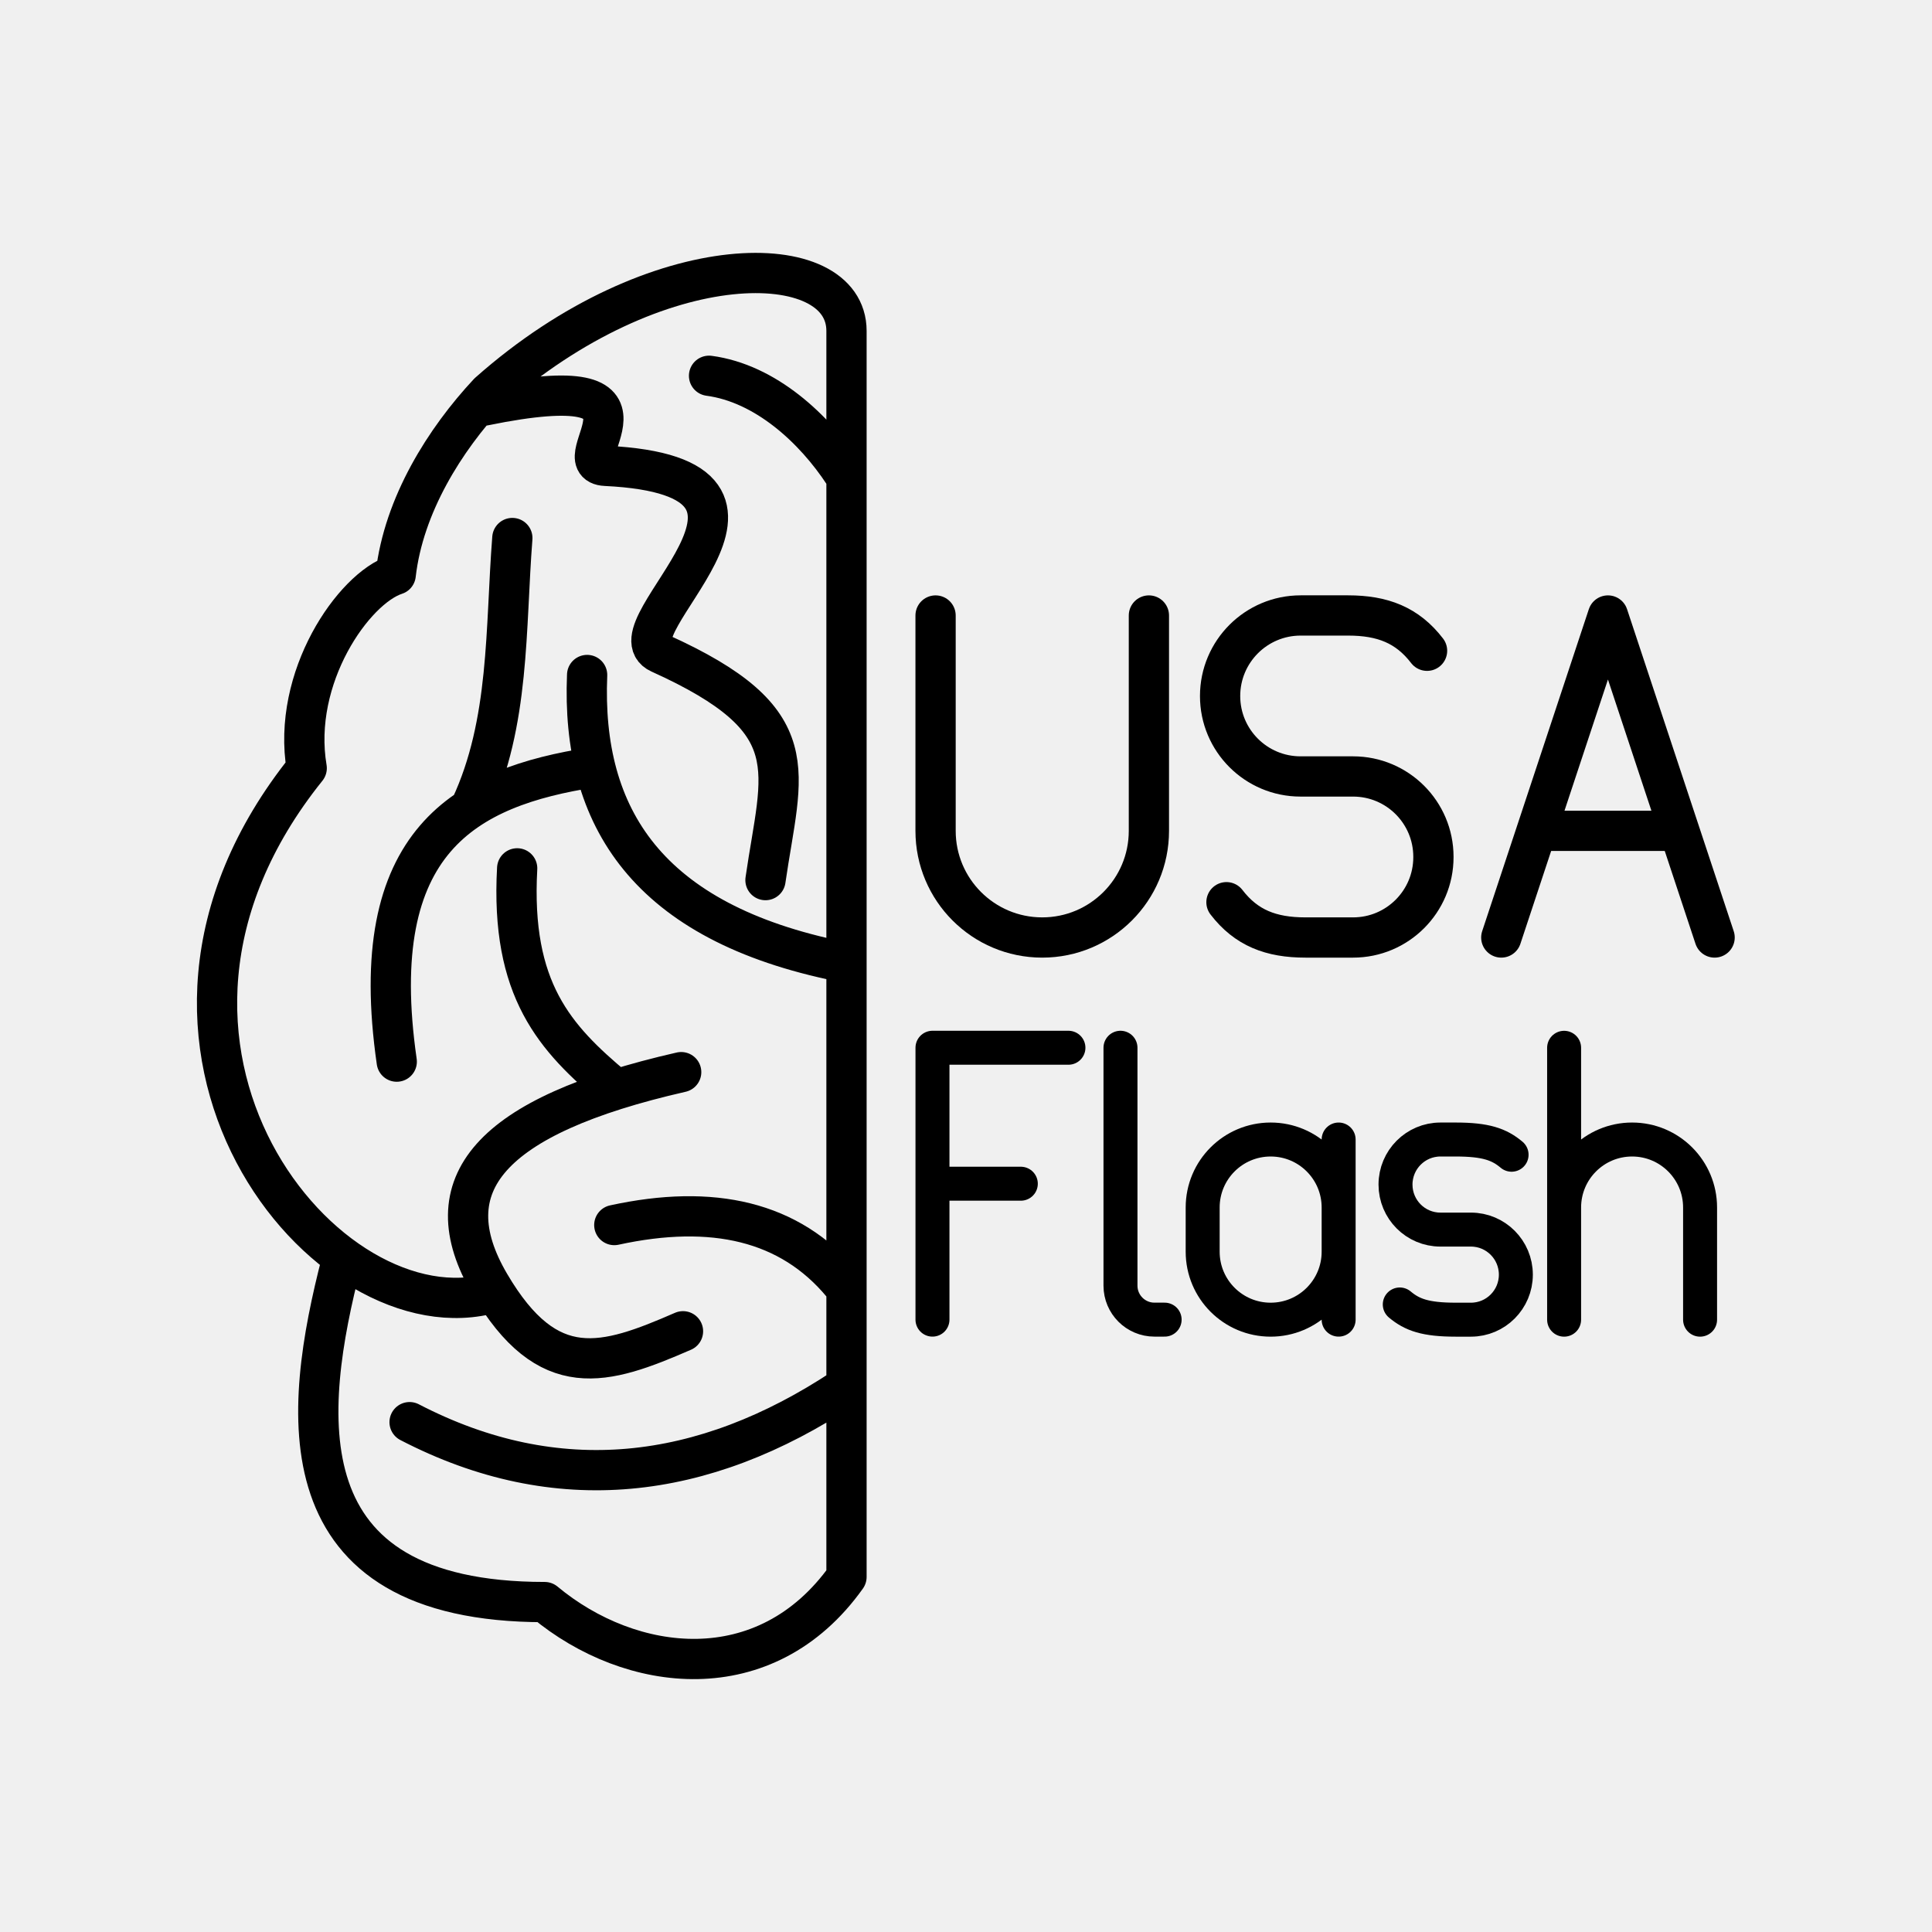
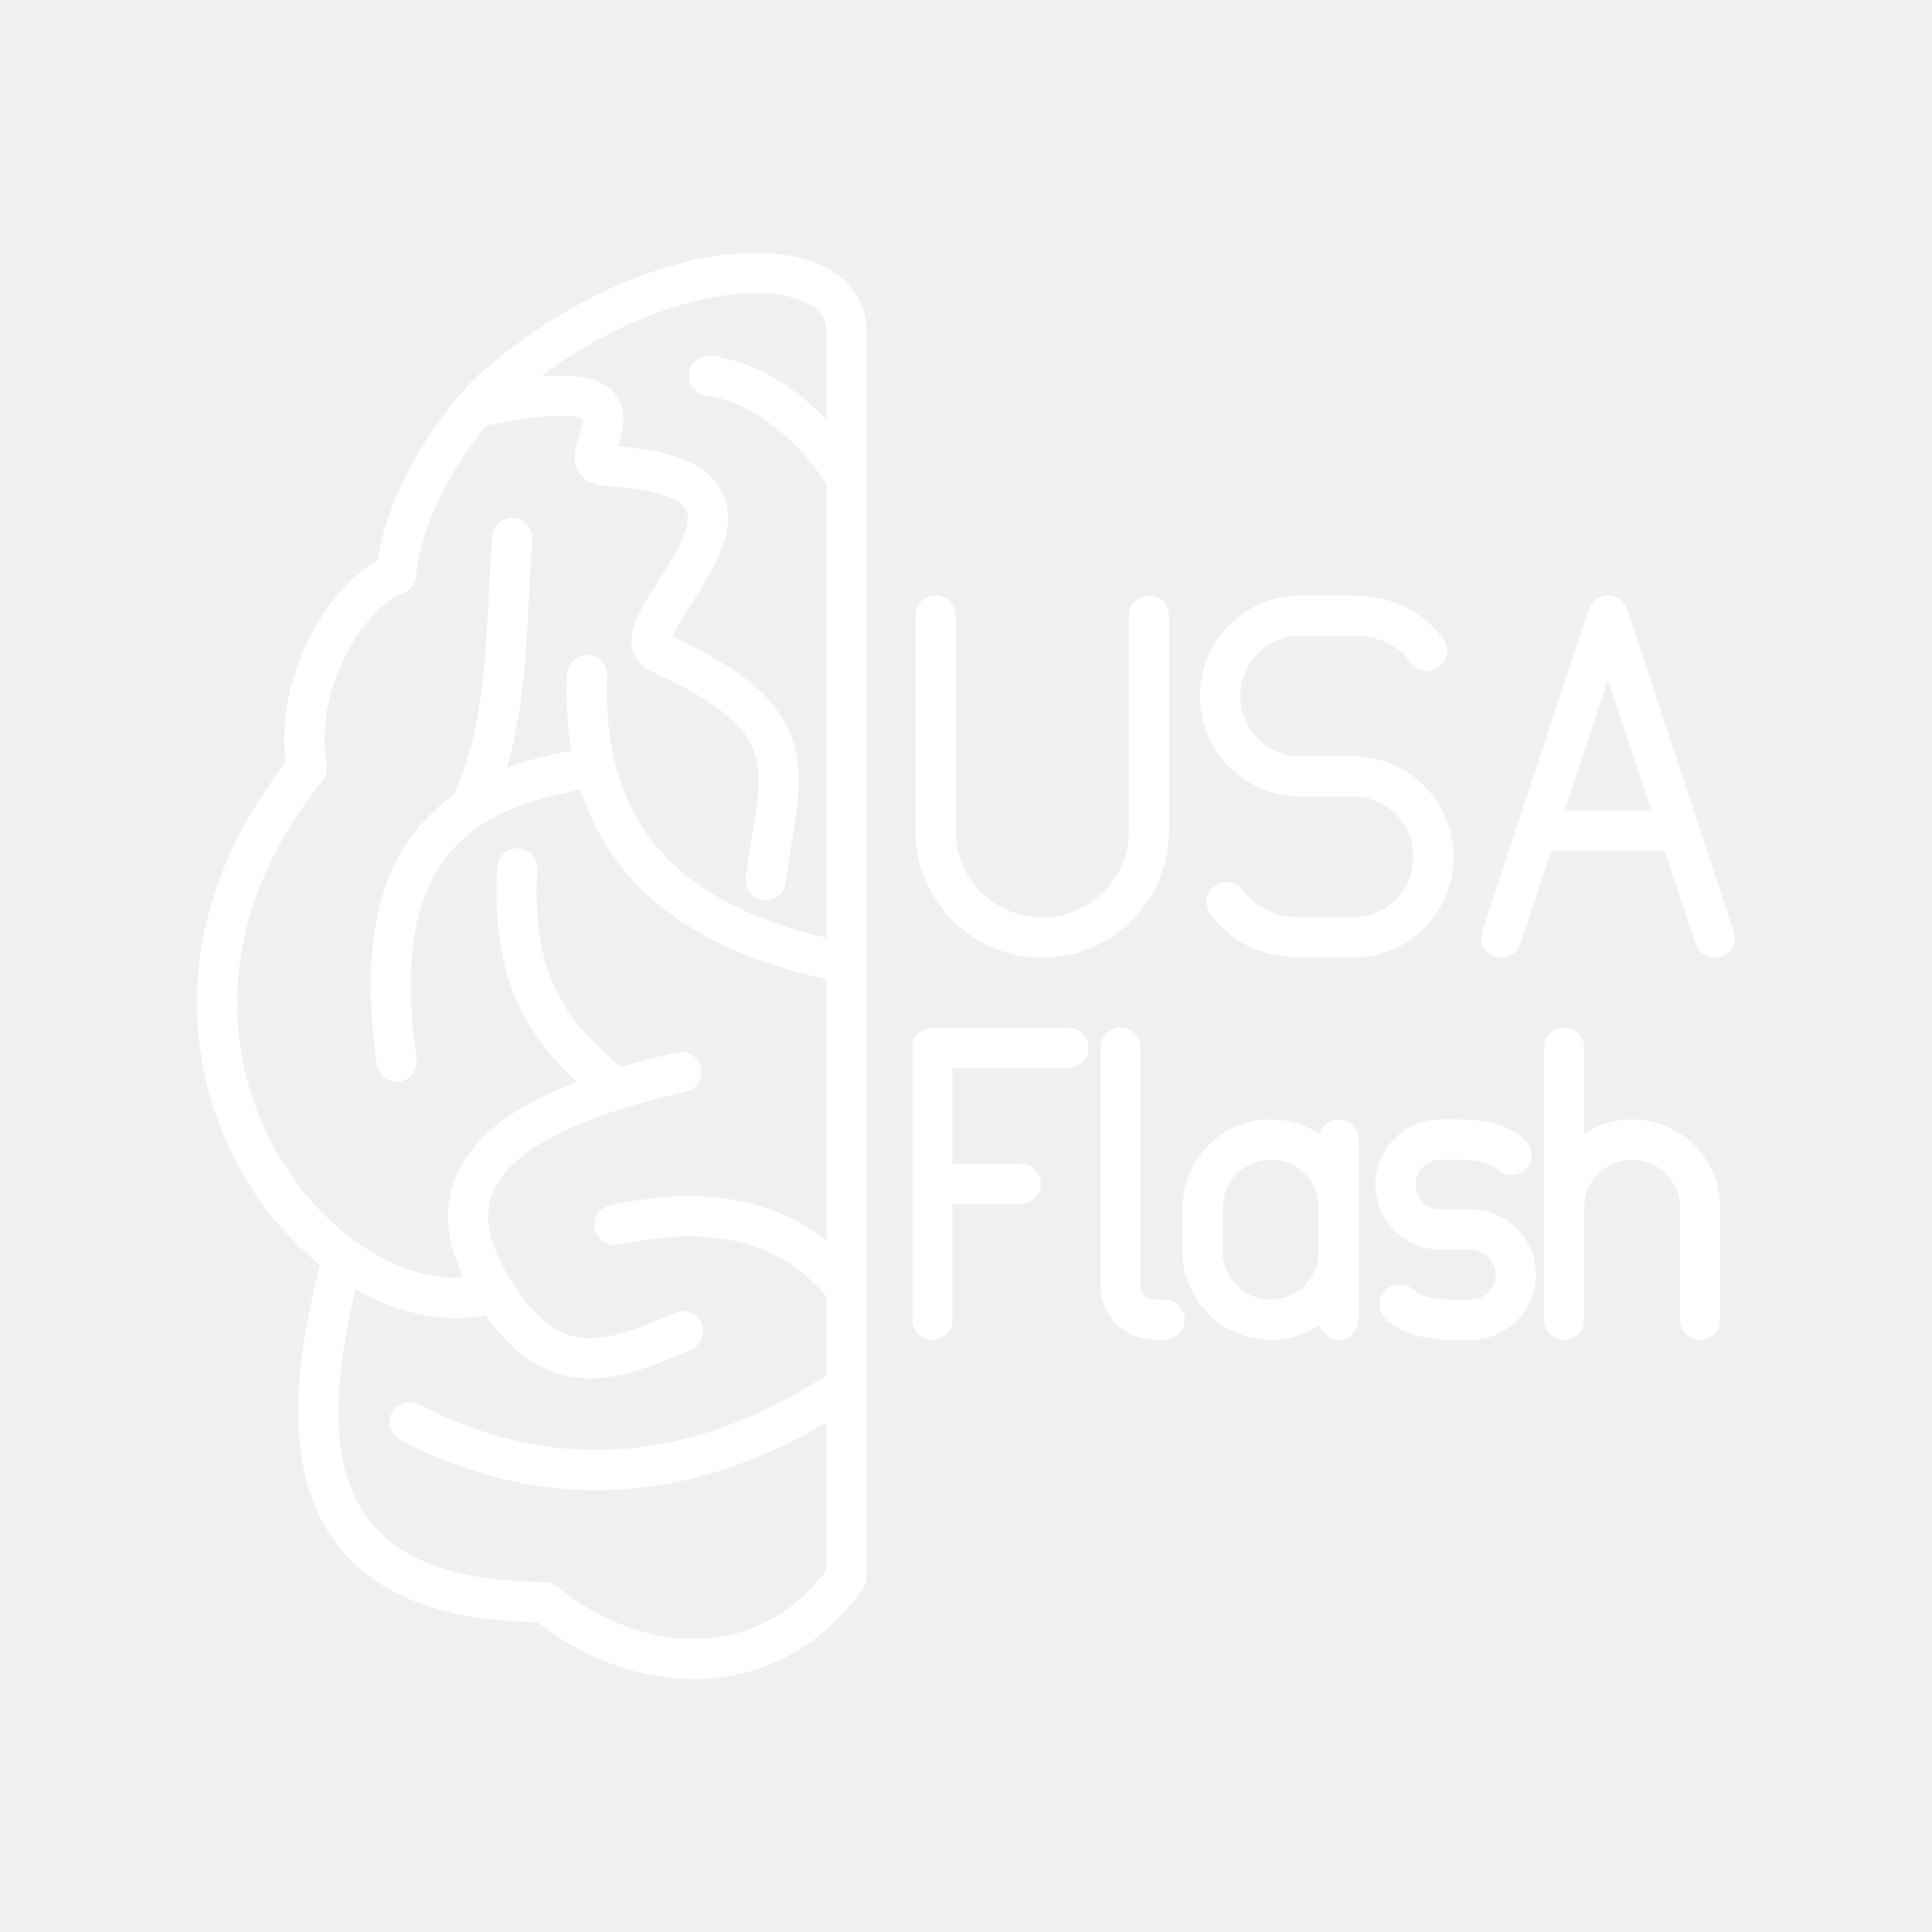
<svg xmlns="http://www.w3.org/2000/svg" id="b" viewBox="0 0 48 48" version="1.1" xml:space="preserve">
  <defs id="defs1">
    <style id="style1">.c{fill:none;stroke:#000;stroke-linecap:round;stroke-linejoin:round;}</style>
  </defs>
-   <path id="use19" style="fill:none;stroke:#000000;stroke-width:1;stroke-linecap:round;stroke-linejoin:round;stroke-dasharray:none" d="m 12.849,21.574 c -0.167,3.02 0.939,4.22 2.422,5.46 M 9.857,26.376 c -0.794,-5.505 1.715,-6.823 4.875,-7.313 m -2.003,-5.696 c -0.176,2.253 -0.057,4.584 -1.038,6.685 m 2.896,-3.282 c -0.147,3.54 1.499,6.149 6.299,7.12 m -3.962,2.747 c -4.764,1.086 -6.206,2.795 -4.756,5.264 1.45,2.47 2.85,2.023 4.801,1.174 m -1.707,-2.639 c 2.444,-0.532 4.362,-0.099 5.663,1.465 m -10.749,3.432 c 3.66,1.9 7.295,1.467 10.79,-0.85 M 12.015,10.079 c 5.018,-1.026 1.907,1.441 3.032,1.495 5.581,0.269 0.034,4.062 1.345,4.655 3.724,1.682 3.023,2.887 2.626,5.637 M 17.616,9.336 c 1.401,0.187 2.615,1.311 3.351,2.436 M 8.485,31.343 c -0.959,3.72 -1.515,8.46 5.047,8.46 2.138,1.779 5.488,2.199 7.499,-0.625 V 8.221 c 0,-2.08 -4.706,-2.178 -8.893,1.538 -1.085,1.162 -2.109,2.789 -2.307,4.519 -1.041,0.336 -2.593,2.551 -2.211,4.807 -5.551,6.911 0.523,14.24 4.643,13.029" />
-   <path class="r" d="m 23.244,15.292 v 5.35 c 0,1.464 1.186,2.65 2.65,2.65 1.464,0 2.65,-1.186 2.65,-2.65 v -5.35" id="path347-2" style="fill:none;stroke:#000000;stroke-linecap:round;stroke-linejoin:round" />
-   <path class="r" d="m 30.471,22.415 c 0.491,0.639 1.106,0.877 1.962,0.877 h 1.184 c 1.102,0 1.996,-0.894 1.996,-1.996 v -0.009 c 0,-1.102 -0.893,-1.996 -1.996,-1.996 h -1.306 c -1.103,0 -1.998,-0.894 -1.998,-1.998 v -4e-6 c 0,-1.106 0.896,-2.002 2.002,-2.002 h 1.178 c 0.856,0 1.471,0.238 1.962,0.877" id="path348" style="fill:none;stroke:#000000;stroke-linecap:round;stroke-linejoin:round" />
-   <path id="polyline348" style="fill:none;stroke:#000000;stroke-linecap:round;stroke-linejoin:round" class="r" d="m 37.299,23.292 2.65,-8 2.65,8 m -0.878,-2.65 h -3.544" />
-   <path id="path349" style="fill:none;stroke:#000000;stroke-width:0.844;stroke-linecap:round;stroke-linejoin:round" class="r" d="m 23.167,32.786 v -6.755 h 3.378 m -3.378,3.378 h 2.195" />
-   <path class="r" d="m 27.838,26.031 v 5.911 c 0,0.466 0.378,0.844 0.844,0.844 h 0.253" id="path350" style="fill:none;stroke:#000000;stroke-width:0.844;stroke-linecap:round;stroke-linejoin:round" />
-   <path id="path351" style="fill:none;stroke:#000000;stroke-width:0.844;stroke-linecap:round;stroke-linejoin:round" class="r" d="m 33.258,32.786 v -4.475 m -8e-6,2.787 c 0,0.933 -0.756,1.689 -1.689,1.689 v 0 c -0.933,0 -1.689,-0.756 -1.689,-1.689 v -1.098 c 0,-0.933 0.756,-1.689 1.689,-1.689 v 0 c 0.933,0 1.689,0.756 1.689,1.689" />
-   <path class="r" d="m 34.777,32.409 c 0.308,0.259 0.641,0.378 1.389,0.378 h 0.379 c 0.617,0 1.116,-0.501 1.116,-1.119 v -2e-6 c 0,-0.618 -0.5,-1.119 -1.116,-1.119 h -0.758 c -0.617,0 -1.116,-0.501 -1.116,-1.119 v -2e-6 c 0,-0.618 0.5,-1.119 1.116,-1.119 h 0.379 c 0.748,0 1.081,0.119 1.389,0.378" id="path352" style="fill:none;stroke:#000000;stroke-width:0.844;stroke-linecap:round;stroke-linejoin:round" />
-   <path id="path353" class="r" d="m 38.86,30 c 0,-0.933 0.756,-1.689 1.689,-1.689 h 8e-6 c 0.933,0 1.689,0.756 1.689,1.689 v 2.787 m -3.378,-6.755 v 6.755" style="fill:none;stroke:#000000;stroke-width:0.844;stroke-linecap:round;stroke-linejoin:round" />
+   <path id="use19" style="fill:none;stroke:#ffffff;stroke-width:1;stroke-linecap:round;stroke-linejoin:round;stroke-dasharray:none" d="m 12.849,21.574 c -0.167,3.02 0.939,4.22 2.422,5.46 M 9.857,26.376 c -0.794,-5.505 1.715,-6.823 4.875,-7.313 m -2.003,-5.696 c -0.176,2.253 -0.057,4.584 -1.038,6.685 m 2.896,-3.282 c -0.147,3.54 1.499,6.149 6.299,7.12 m -3.962,2.747 c -4.764,1.086 -6.206,2.795 -4.756,5.264 1.45,2.47 2.85,2.023 4.801,1.174 m -1.707,-2.639 c 2.444,-0.532 4.362,-0.099 5.663,1.465 m -10.749,3.432 c 3.66,1.9 7.295,1.467 10.79,-0.85 M 12.015,10.079 c 5.018,-1.026 1.907,1.441 3.032,1.495 5.581,0.269 0.034,4.062 1.345,4.655 3.724,1.682 3.023,2.887 2.626,5.637 M 17.616,9.336 c 1.401,0.187 2.615,1.311 3.351,2.436 M 8.485,31.343 c -0.959,3.72 -1.515,8.46 5.047,8.46 2.138,1.779 5.488,2.199 7.499,-0.625 V 8.221 c 0,-2.08 -4.706,-2.178 -8.893,1.538 -1.085,1.162 -2.109,2.789 -2.307,4.519 -1.041,0.336 -2.593,2.551 -2.211,4.807 -5.551,6.911 0.523,14.24 4.643,13.029" />
+   <path class="r" d="m 23.244,15.292 v 5.35 c 0,1.464 1.186,2.65 2.65,2.65 1.464,0 2.65,-1.186 2.65,-2.65 v -5.35" id="path347-2" style="fill:none;stroke:#ffffff;stroke-linecap:round;stroke-linejoin:round" />
+   <path class="r" d="m 30.471,22.415 c 0.491,0.639 1.106,0.877 1.962,0.877 h 1.184 c 1.102,0 1.996,-0.894 1.996,-1.996 v -0.009 c 0,-1.102 -0.893,-1.996 -1.996,-1.996 h -1.306 c -1.103,0 -1.998,-0.894 -1.998,-1.998 v -4e-6 c 0,-1.106 0.896,-2.002 2.002,-2.002 h 1.178 c 0.856,0 1.471,0.238 1.962,0.877" id="path348" style="fill:none;stroke:#ffffff;stroke-linecap:round;stroke-linejoin:round" />
+   <path id="polyline348" style="fill:none;stroke:#ffffff;stroke-linecap:round;stroke-linejoin:round" class="r" d="m 37.299,23.292 2.65,-8 2.65,8 m -0.878,-2.65 h -3.544" />
+   <path id="path349" style="fill:none;stroke:#ffffff;stroke-width:1;stroke-linecap:round;stroke-linejoin:round;stroke-dasharray:none" class="r" d="m 23.167,32.786 v -6.755 h 3.378 m -3.378,3.378 h 2.195" />
+   <path class="r" d="m 27.838,26.031 v 5.911 c 0,0.466 0.378,0.844 0.844,0.844 h 0.253" id="path350" style="fill:none;stroke:#ffffff;stroke-width:1;stroke-linecap:round;stroke-linejoin:round;stroke-dasharray:none" />
+   <path id="path351" style="fill:none;stroke:#ffffff;stroke-width:1;stroke-linecap:round;stroke-linejoin:round;stroke-dasharray:none" class="r" d="m 33.258,32.786 v -4.475 m -8e-6,2.787 c 0,0.933 -0.756,1.689 -1.689,1.689 v 0 c -0.933,0 -1.689,-0.756 -1.689,-1.689 v -1.098 c 0,-0.933 0.756,-1.689 1.689,-1.689 v 0 c 0.933,0 1.689,0.756 1.689,1.689" />
+   <path class="r" d="m 34.777,32.409 c 0.308,0.259 0.641,0.378 1.389,0.378 h 0.379 c 0.617,0 1.116,-0.501 1.116,-1.119 v -2e-6 c 0,-0.618 -0.5,-1.119 -1.116,-1.119 h -0.758 c -0.617,0 -1.116,-0.501 -1.116,-1.119 v -2e-6 c 0,-0.618 0.5,-1.119 1.116,-1.119 h 0.379 c 0.748,0 1.081,0.119 1.389,0.378" id="path352" style="fill:none;stroke:#ffffff;stroke-width:1;stroke-linecap:round;stroke-linejoin:round;stroke-dasharray:none" />
+   <path id="path353" class="r" d="m 38.86,30 c 0,-0.933 0.756,-1.689 1.689,-1.689 h 8e-6 c 0.933,0 1.689,0.756 1.689,1.689 v 2.787 m -3.378,-6.755 v 6.755" style="fill:none;stroke:#ffffff;stroke-width:1;stroke-linecap:round;stroke-linejoin:round;stroke-dasharray:none" />
</svg>
